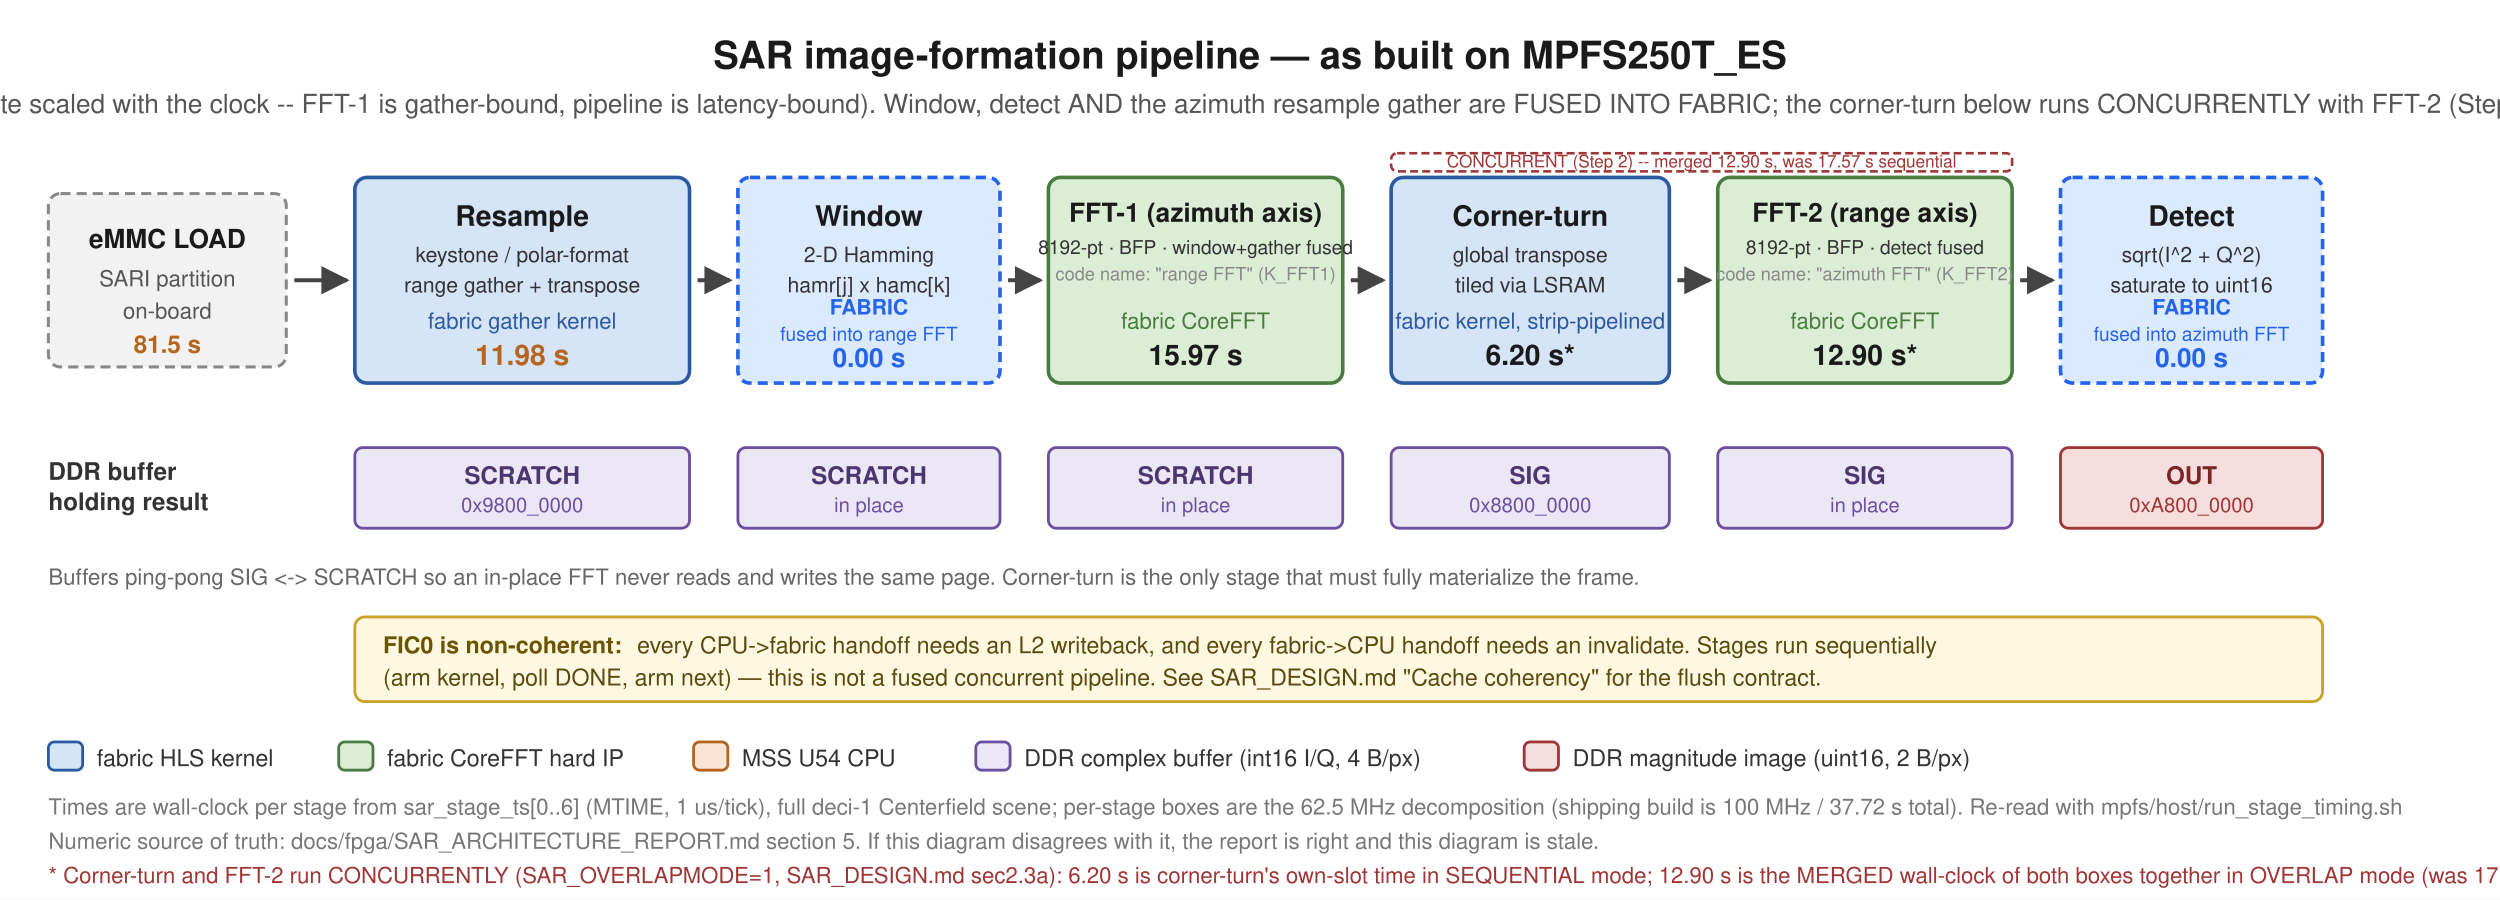
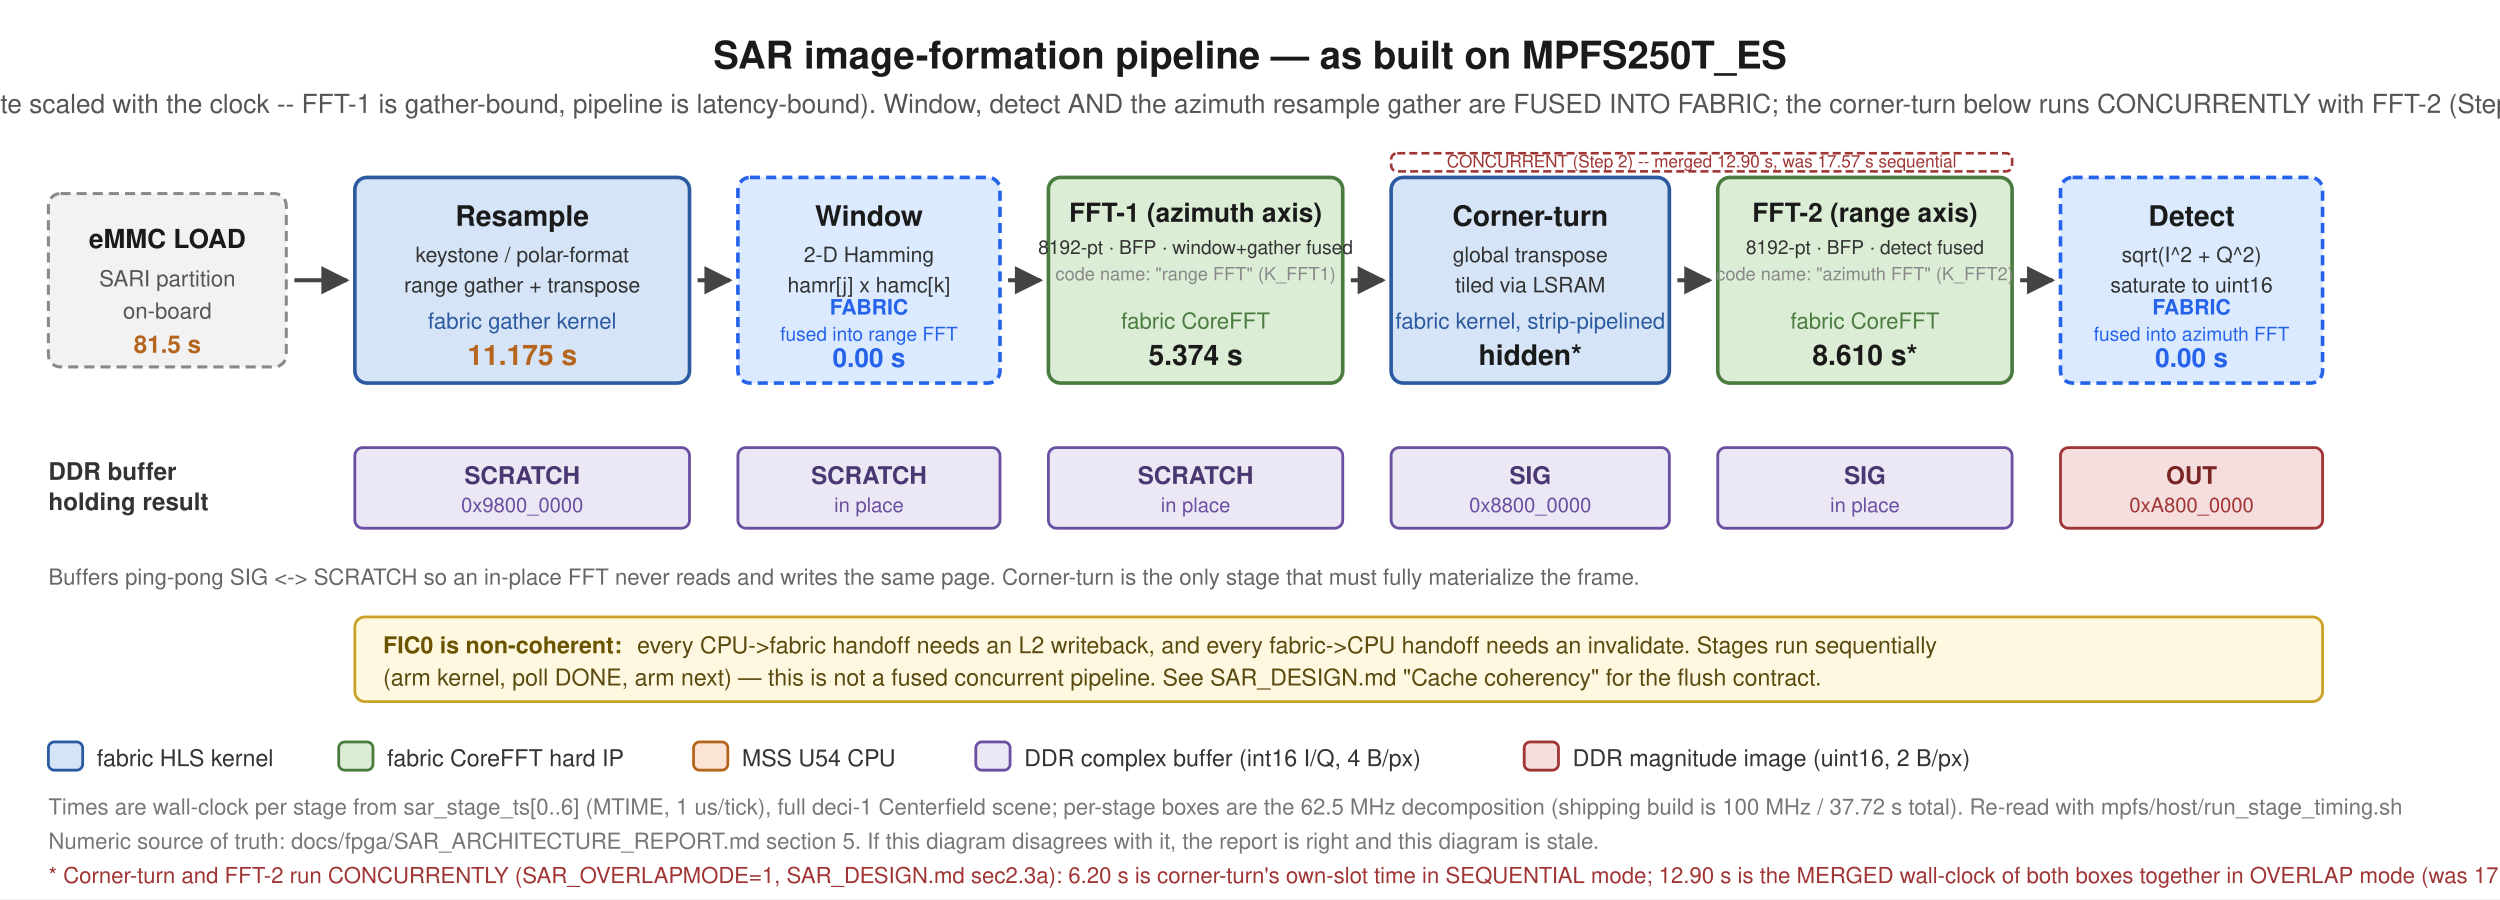
<svg xmlns="http://www.w3.org/2000/svg" viewBox="0 0 1240 446" width="1240" height="446" font-family="Segoe UI, Helvetica, Arial, sans-serif">
  <rect width="1240" height="446" fill="#ffffff" />
  <text x="620" y="34" text-anchor="middle" font-size="19" font-weight="600" fill="#1a1a1a">SAR image-formation pipeline — as built on MPFS250T_ES</text>
  <text x="620" y="56" text-anchor="middle" font-size="13" fill="#555555">Polar-Format Algorithm, 8192 x 8192 complex frame. Measured 2026-07-24 at 100 MHz: 37.72 s total (the per-stage boxes below are the 62.5 MHz decomposition, 40.91 s; only FFT-2 compute scaled with the clock -- FFT-1 is gather-bound, pipeline is latency-bound). Window, detect AND the azimuth resample gather are FUSED INTO FABRIC; the corner-turn below runs CONCURRENTLY with FFT-2 (Step 2) -- no CPU stage remains in the datapath.  NOTE: the two FFTs transform the axis shown; the code names ("range/azimuth FFT") are the historical labels and are swapped vs the true axis.</text>
  <rect x="690" y="76" width="308" height="9" rx="3" fill="none" stroke="#a03535" stroke-width="1.3" stroke-dasharray="4 2" />
  <text x="844" y="83" text-anchor="middle" font-size="8.5" fill="#a03535">CONCURRENT (Step 2) -- merged 12.90 s, was 17.57 s sequential</text>
  <rect x="24" y="96" width="118" height="86" rx="6" fill="#f2f2f2" stroke="#888888" stroke-width="1.5" stroke-dasharray="5 3" />
  <text x="83" y="123" text-anchor="middle" font-size="13" font-weight="600" fill="#1a1a1a">eMMC LOAD</text>
  <text x="83" y="142" text-anchor="middle" font-size="11" fill="#555555">SARI partition</text>
  <text x="83" y="158" text-anchor="middle" font-size="11" fill="#555555">on-board</text>
  <text x="83" y="175" text-anchor="middle" font-size="12" font-weight="600" fill="#b5651d">81.5 s</text>
  <path d="M 146 139 L 172 139" stroke="#444444" stroke-width="2" marker-end="url(#ah)" />
  <defs>
    <marker id="ah" viewBox="0 0 10 10" refX="9" refY="5" markerWidth="7" markerHeight="7" orient="auto-start-reverse">
      <path d="M 0 0 L 10 5 L 0 10 z" fill="#444444" />
    </marker>
  </defs>
  <rect x="176" y="88" width="166" height="102" rx="6" fill="#d6e4f7" stroke="#2c5aa0" stroke-width="1.8" />
  <text x="259" y="112" text-anchor="middle" font-size="14" font-weight="600" fill="#1a1a1a">Resample</text>
  <text x="259" y="130" text-anchor="middle" font-size="10.5" fill="#333333">keystone / polar-format</text>
  <text x="259" y="145" text-anchor="middle" font-size="10.5" fill="#333333">range gather + transpose</text>
  <text x="259" y="163" text-anchor="middle" font-size="11" fill="#2c5aa0">fabric gather kernel</text>
-   <text x="259" y="181" text-anchor="middle" font-size="14" font-weight="700" fill="#b5651d">11.98 s</text>
+   <text x="259" y="181" text-anchor="middle" font-size="14" font-weight="700" fill="#b5651d">11.175 s</text>
  <rect x="366" y="88" width="130" height="102" rx="6" fill="#dbeafe" stroke="#2563eb" stroke-width="1.8" stroke-dasharray="5 3" />
  <text x="431" y="112" text-anchor="middle" font-size="14" font-weight="600" fill="#1a1a1a">Window</text>
  <text x="431" y="130" text-anchor="middle" font-size="10.5" fill="#333333">2-D Hamming</text>
  <text x="431" y="145" text-anchor="middle" font-size="10.5" fill="#333333">hamr[j] x hamc[k]</text>
  <text x="431" y="156" text-anchor="middle" font-size="10.5" font-weight="600" fill="#2563eb">FABRIC</text>
  <text x="431" y="169" text-anchor="middle" font-size="9.5" fill="#2563eb">fused into range FFT</text>
  <text x="431" y="182" text-anchor="middle" font-size="13" font-weight="700" fill="#2563eb">0.00 s</text>
  <rect x="520" y="88" width="146" height="102" rx="6" fill="#dcedd6" stroke="#4a7c3f" stroke-width="1.8" />
  <text x="593" y="110" text-anchor="middle" font-size="13" font-weight="600" fill="#1a1a1a">FFT-1 (azimuth axis)</text>
  <text x="593" y="126" text-anchor="middle" font-size="9.5" fill="#333333">8192-pt · BFP · window+gather fused</text>
  <text x="593" y="139" text-anchor="middle" font-size="9" fill="#888888">code name: "range FFT" (K_FFT1)</text>
  <text x="593" y="163" text-anchor="middle" font-size="11" fill="#4a7c3f">fabric CoreFFT</text>
-   <text x="593" y="181" text-anchor="middle" font-size="14" font-weight="700" fill="#1a1a1a">15.97 s</text>
+   <text x="593" y="181" text-anchor="middle" font-size="14" font-weight="700" fill="#1a1a1a">5.374 s</text>
  <rect x="690" y="88" width="138" height="102" rx="6" fill="#d6e4f7" stroke="#2c5aa0" stroke-width="1.8" />
  <text x="759" y="112" text-anchor="middle" font-size="14" font-weight="600" fill="#1a1a1a">Corner-turn</text>
  <text x="759" y="130" text-anchor="middle" font-size="10.5" fill="#333333">global transpose</text>
  <text x="759" y="145" text-anchor="middle" font-size="10.5" fill="#333333">tiled via LSRAM</text>
  <text x="759" y="163" text-anchor="middle" font-size="11" fill="#2c5aa0">fabric kernel, strip-pipelined</text>
-   <text x="759" y="181" text-anchor="middle" font-size="14" font-weight="700" fill="#1a1a1a">6.20 s*</text>
+   <text x="759" y="181" text-anchor="middle" font-size="14" font-weight="700" fill="#1a1a1a">hidden*</text>
  <rect x="852" y="88" width="146" height="102" rx="6" fill="#dcedd6" stroke="#4a7c3f" stroke-width="1.8" />
  <text x="925" y="110" text-anchor="middle" font-size="13" font-weight="600" fill="#1a1a1a">FFT-2 (range axis)</text>
  <text x="925" y="126" text-anchor="middle" font-size="9.5" fill="#333333">8192-pt · BFP · detect fused</text>
  <text x="925" y="139" text-anchor="middle" font-size="9" fill="#888888">code name: "azimuth FFT" (K_FFT2)</text>
  <text x="925" y="163" text-anchor="middle" font-size="11" fill="#4a7c3f">fabric CoreFFT</text>
-   <text x="925" y="181" text-anchor="middle" font-size="14" font-weight="700" fill="#1a1a1a">12.90 s*</text>
+   <text x="925" y="181" text-anchor="middle" font-size="14" font-weight="700" fill="#1a1a1a">8.610 s*</text>
  <rect x="1022" y="88" width="130" height="102" rx="6" stroke-dasharray="5 3" fill="#dbeafe" stroke="#2563eb" stroke-width="1.8" />
  <text x="1087" y="112" text-anchor="middle" font-size="14" font-weight="600" fill="#1a1a1a">Detect</text>
  <text x="1087" y="130" text-anchor="middle" font-size="10.5" fill="#333333">sqrt(I^2 + Q^2)</text>
  <text x="1087" y="145" text-anchor="middle" font-size="10.5" fill="#333333">saturate to uint16</text>
  <text x="1087" y="156" text-anchor="middle" font-size="10.5" font-weight="600" fill="#2563eb">FABRIC</text>
  <text x="1087" y="169" text-anchor="middle" font-size="9.5" fill="#2563eb">fused into azimuth FFT</text>
  <text x="1087" y="182" text-anchor="middle" font-size="13" font-weight="700" fill="#2563eb">0.00 s</text>
  <path d="M 346 139 L 362 139" stroke="#444444" stroke-width="2" marker-end="url(#ah)" />
  <path d="M 500 139 L 516 139" stroke="#444444" stroke-width="2" marker-end="url(#ah)" />
  <path d="M 670 139 L 686 139" stroke="#444444" stroke-width="2" marker-end="url(#ah)" />
  <path d="M 832 139 L 848 139" stroke="#444444" stroke-width="2" marker-end="url(#ah)" />
  <path d="M 1002 139 L 1018 139" stroke="#444444" stroke-width="2" marker-end="url(#ah)" />
  <text x="24" y="238" font-size="12" font-weight="600" fill="#333333">DDR buffer</text>
  <text x="24" y="253" font-size="12" font-weight="600" fill="#333333">holding result</text>
  <rect x="176" y="222" width="166" height="40" rx="4" fill="#ece7f5" stroke="#6b4fa0" stroke-width="1.4" />
  <text x="259" y="240" text-anchor="middle" font-size="12" font-weight="600" fill="#4a3670">SCRATCH</text>
  <text x="259" y="254" text-anchor="middle" font-size="10" fill="#6b4fa0">0x9800_0000</text>
  <rect x="366" y="222" width="130" height="40" rx="4" fill="#ece7f5" stroke="#6b4fa0" stroke-width="1.4" />
  <text x="431" y="240" text-anchor="middle" font-size="12" font-weight="600" fill="#4a3670">SCRATCH</text>
  <text x="431" y="254" text-anchor="middle" font-size="10" fill="#6b4fa0">in place</text>
  <rect x="520" y="222" width="146" height="40" rx="4" fill="#ece7f5" stroke="#6b4fa0" stroke-width="1.4" />
  <text x="593" y="240" text-anchor="middle" font-size="12" font-weight="600" fill="#4a3670">SCRATCH</text>
  <text x="593" y="254" text-anchor="middle" font-size="10" fill="#6b4fa0">in place</text>
  <rect x="690" y="222" width="138" height="40" rx="4" fill="#ece7f5" stroke="#6b4fa0" stroke-width="1.4" />
  <text x="759" y="240" text-anchor="middle" font-size="12" font-weight="600" fill="#4a3670">SIG</text>
  <text x="759" y="254" text-anchor="middle" font-size="10" fill="#6b4fa0">0x8800_0000</text>
  <rect x="852" y="222" width="146" height="40" rx="4" fill="#ece7f5" stroke="#6b4fa0" stroke-width="1.4" />
  <text x="925" y="240" text-anchor="middle" font-size="12" font-weight="600" fill="#4a3670">SIG</text>
  <text x="925" y="254" text-anchor="middle" font-size="10" fill="#6b4fa0">in place</text>
  <rect x="1022" y="222" width="130" height="40" rx="4" fill="#f7dede" stroke="#a03535" stroke-width="1.4" />
  <text x="1087" y="240" text-anchor="middle" font-size="12" font-weight="600" fill="#7a2626">OUT</text>
  <text x="1087" y="254" text-anchor="middle" font-size="10" fill="#a03535">0xA800_0000</text>
  <text x="24" y="290" font-size="11" fill="#666666">Buffers ping-pong SIG &lt;-&gt; SCRATCH so an in-place FFT never reads and writes the same page. Corner-turn is the only stage that must fully materialize the frame.</text>
  <rect x="176" y="306" width="976" height="42" rx="5" fill="#fff8e0" stroke="#c9a227" stroke-width="1.4" />
  <text x="190" y="324" font-size="11.5" font-weight="600" fill="#6b5400">FIC0 is non-coherent:</text>
  <text x="316" y="324" font-size="11.5" fill="#5a4a10">every CPU-&gt;fabric handoff needs an L2 writeback, and every fabric-&gt;CPU handoff needs an invalidate. Stages run sequentially</text>
  <text x="190" y="340" font-size="11.5" fill="#5a4a10">(arm kernel, poll DONE, arm next) — this is not a fused concurrent pipeline. See SAR_DESIGN.md "Cache coherency" for the flush contract.</text>
  <rect x="24" y="368" width="17" height="14" rx="3" fill="#d6e4f7" stroke="#2c5aa0" stroke-width="1.4" />
  <text x="48" y="380" font-size="11.5" fill="#333333">fabric HLS kernel</text>
  <rect x="168" y="368" width="17" height="14" rx="3" fill="#dcedd6" stroke="#4a7c3f" stroke-width="1.4" />
  <text x="192" y="380" font-size="11.5" fill="#333333">fabric CoreFFT hard IP</text>
  <rect x="344" y="368" width="17" height="14" rx="3" fill="#fbe3d6" stroke="#b5651d" stroke-width="1.4" />
  <text x="368" y="380" font-size="11.5" fill="#333333">MSS U54 CPU</text>
  <rect x="484" y="368" width="17" height="14" rx="3" fill="#ece7f5" stroke="#6b4fa0" stroke-width="1.4" />
  <text x="508" y="380" font-size="11.5" fill="#333333">DDR complex buffer (int16 I/Q, 4 B/px)</text>
  <rect x="756" y="368" width="17" height="14" rx="3" fill="#f7dede" stroke="#a03535" stroke-width="1.4" />
  <text x="780" y="380" font-size="11.5" fill="#333333">DDR magnitude image (uint16, 2 B/px)</text>
  <text x="24" y="404" font-size="11" fill="#777777">Times are wall-clock per stage from sar_stage_ts[0..6] (MTIME, 1 us/tick), full deci-1 Centerfield scene; per-stage boxes are the 62.5 MHz decomposition (shipping build is 100 MHz / 37.72 s total). Re-read with mpfs/host/run_stage_timing.sh</text>
  <text x="24" y="421" font-size="11" fill="#777777">Numeric source of truth: docs/fpga/SAR_ARCHITECTURE_REPORT.md section 5. If this diagram disagrees with it, the report is right and this diagram is stale.</text>
  <text x="24" y="438" font-size="11" fill="#a03535">* Corner-turn and FFT-2 run CONCURRENTLY (SAR_OVERLAPMODE=1, SAR_DESIGN.md sec2.3a): 6.20 s is corner-turn's own-slot time in SEQUENTIAL mode; 12.90 s is the MERGED wall-clock of both boxes together in OVERLAP mode (was 17.57 s sequential).</text>
</svg>
